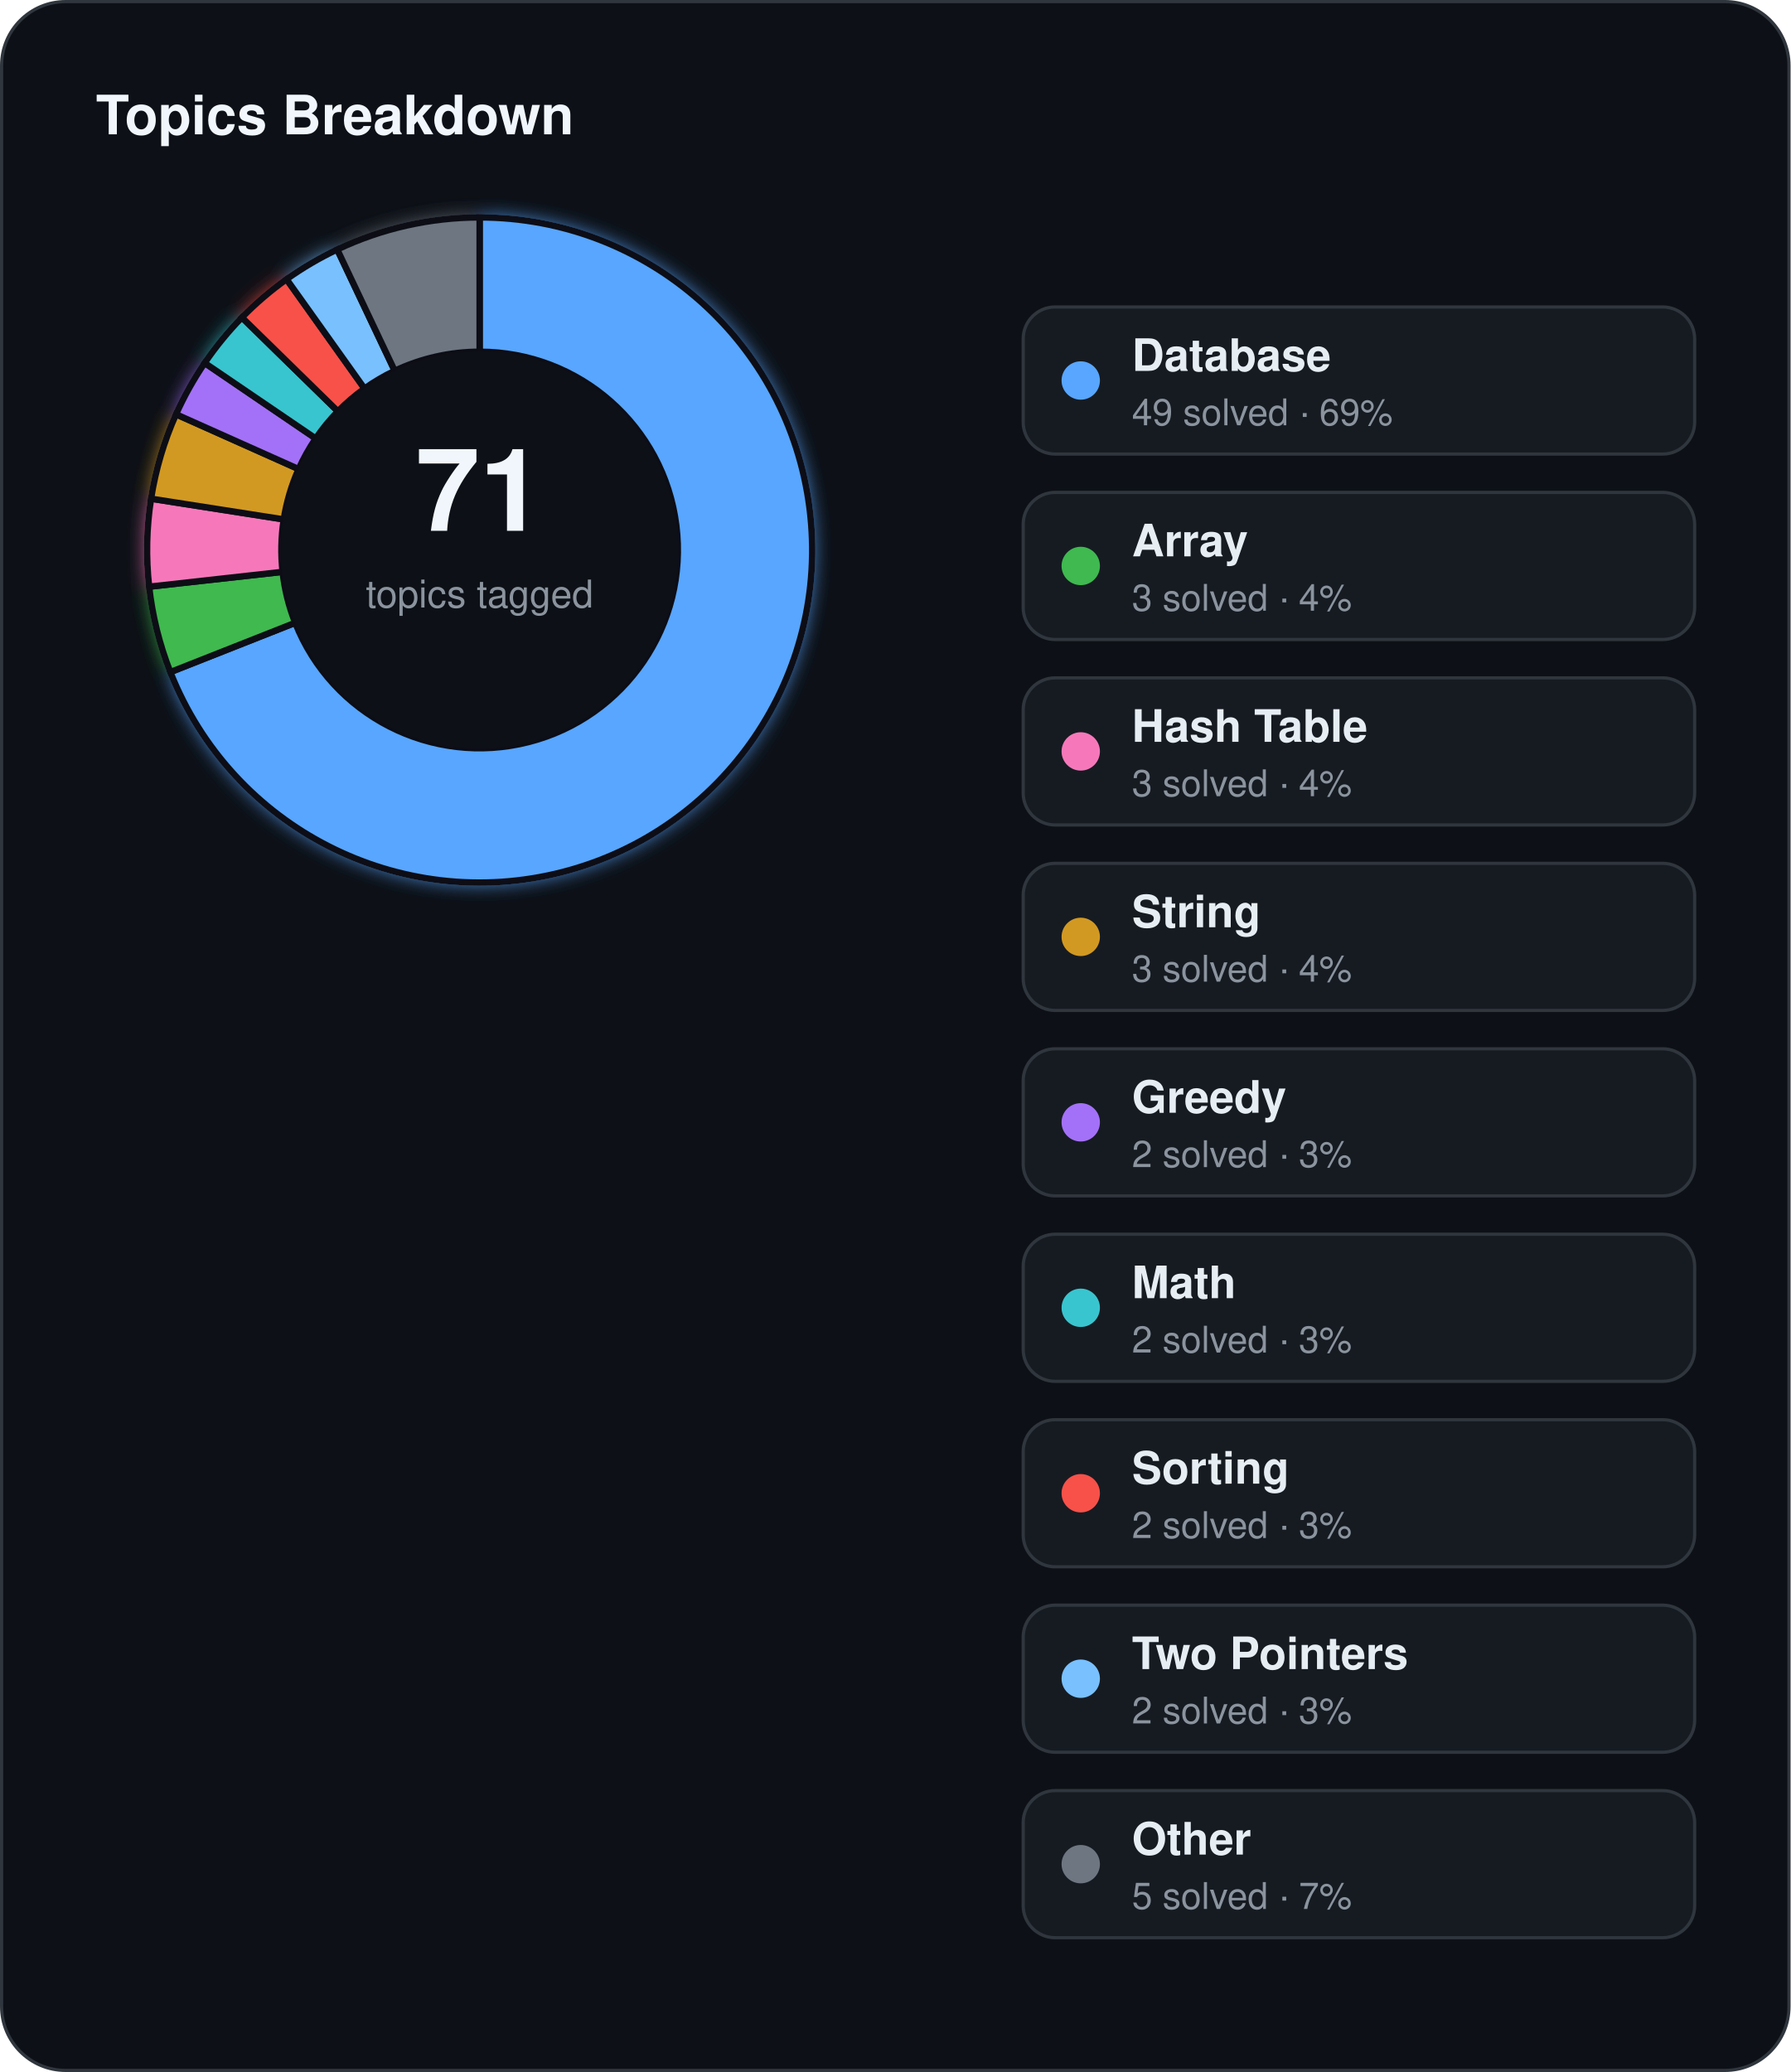
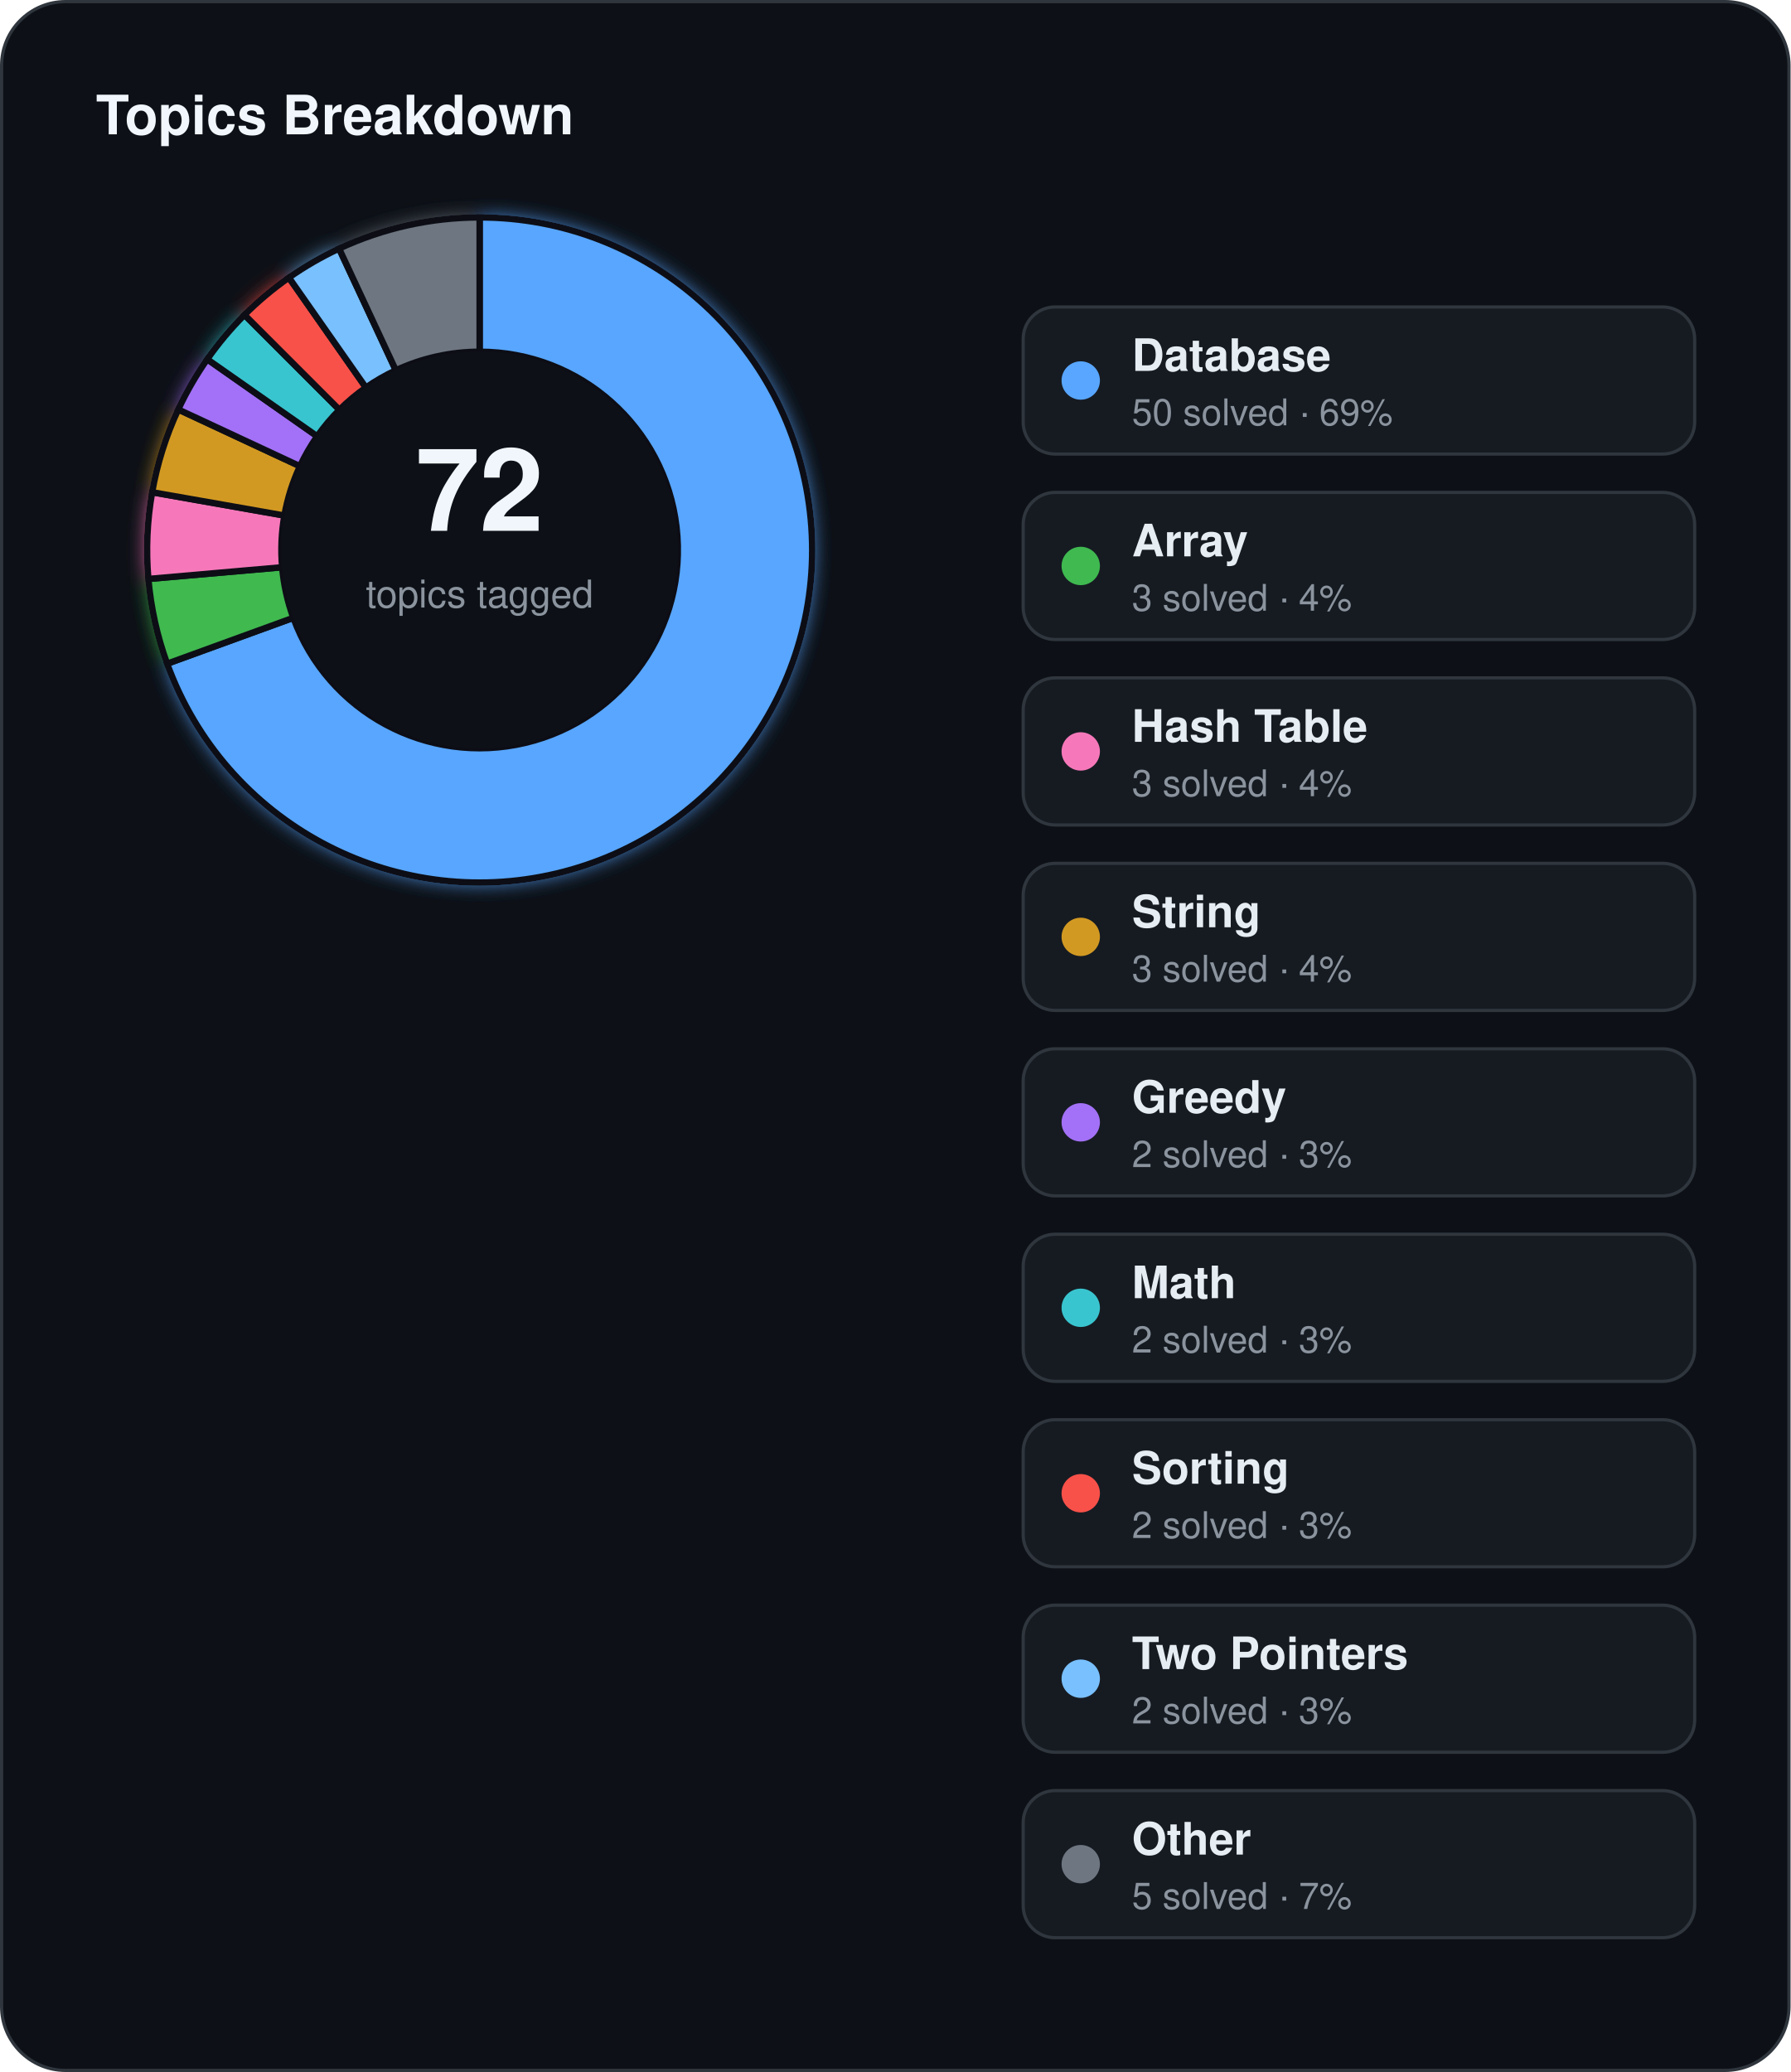
<svg xmlns="http://www.w3.org/2000/svg" width="560" height="648" viewBox="0 0 560 648">
  <defs>
    <filter id="topics-glow" x="-60%" y="-60%" width="220%" height="220%">
      <feGaussianBlur stdDeviation="3" result="blur" />
      <feMerge>
        <feMergeNode in="blur" />
        <feMergeNode in="SourceGraphic" />
      </feMerge>
    </filter>
  </defs>
  <rect x="0.5" y="0.5" width="559" height="647" rx="20" fill="#0d1117" stroke="#30363d" stroke-width="1" />
  <text x="30" y="42" fill="#f0f6fc" font-family="Segoe UI, Helvetica, Arial, sans-serif" font-size="17" font-weight="700">Topics Breakdown</text>
  <g filter="url(#topics-glow)">
-     <path d="M 150.00,68.00 A 104,104 0 1 1 53.27,210.20 L 92.33,194.77 A 62,62 0 1 0 150.00,110.00 Z" fill="#58a6ff" stroke="#0d1117" stroke-width="2" />
-     <path d="M 53.27,210.20 A 104,104 0 0 1 46.64,183.48 L 88.38,178.84 A 62,62 0 0 0 92.33,194.77 Z" fill="#3fb950" stroke="#0d1117" stroke-width="2" />
-     <path d="M 46.64,183.48 A 104,104 0 0 1 47.24,155.96 L 88.74,162.44 A 62,62 0 0 0 88.38,178.84 Z" fill="#f778ba" stroke="#0d1117" stroke-width="2" />
-     <path d="M 47.24,155.96 A 104,104 0 0 1 55.05,129.56 L 93.40,146.70 A 62,62 0 0 0 88.74,162.44 Z" fill="#d29922" stroke="#0d1117" stroke-width="2" />
-     <path d="M 55.05,129.56 A 104,104 0 0 1 64.01,113.51 L 98.74,137.13 A 62,62 0 0 0 93.40,146.70 Z" fill="#a371f7" stroke="#0d1117" stroke-width="2" />
-     <path d="M 64.01,113.51 A 104,104 0 0 1 75.65,99.28 L 105.68,128.65 A 62,62 0 0 0 98.74,137.13 Z" fill="#39c5cf" stroke="#0d1117" stroke-width="2" />
-     <path d="M 75.65,99.28 A 104,104 0 0 1 89.62,87.32 L 114.00,121.52 A 62,62 0 0 0 105.68,128.65 Z" fill="#f85149" stroke="#0d1117" stroke-width="2" />
-     <path d="M 89.62,87.32 A 104,104 0 0 1 105.47,78.02 L 123.45,115.97 A 62,62 0 0 0 114.00,121.52 Z" fill="#79c0ff" stroke="#0d1117" stroke-width="2" />
-     <path d="M 105.47,78.02 A 104,104 0 0 1 150.00,68.00 L 150.00,110.00 A 62,62 0 0 0 123.45,115.97 Z" fill="#6e7681" stroke="#0d1117" stroke-width="2" />
+     <path d="M 150.00,68.00 A 104,104 0 1 1 52.27,207.57 L 91.74,193.21 A 62,62 0 1 0 150.00,110.00 Z" fill="#58a6ff" stroke="#0d1117" stroke-width="2" />
+     <path d="M 52.27,207.57 A 104,104 0 0 1 46.40,181.06 L 88.24,177.40 A 62,62 0 0 0 91.74,193.21 Z" fill="#3fb950" stroke="#0d1117" stroke-width="2" />
+     <path d="M 46.40,181.06 A 104,104 0 0 1 47.58,153.94 L 88.94,161.23 A 62,62 0 0 0 88.24,177.40 Z" fill="#f778ba" stroke="#0d1117" stroke-width="2" />
+     <path d="M 47.58,153.94 A 104,104 0 0 1 55.74,128.05 L 93.81,145.80 A 62,62 0 0 0 88.94,161.23 Z" fill="#d29922" stroke="#0d1117" stroke-width="2" />
+     <path d="M 55.74,128.05 A 104,104 0 0 1 64.81,112.35 L 99.21,136.44 A 62,62 0 0 0 93.81,145.80 Z" fill="#a371f7" stroke="#0d1117" stroke-width="2" />
+     <path d="M 64.81,112.35 A 104,104 0 0 1 76.46,98.46 L 106.16,128.16 A 62,62 0 0 0 99.21,136.44 Z" fill="#39c5cf" stroke="#0d1117" stroke-width="2" />
+     <path d="M 76.46,98.46 A 104,104 0 0 1 90.35,86.81 L 114.44,121.21 A 62,62 0 0 0 106.16,128.16 Z" fill="#f85149" stroke="#0d1117" stroke-width="2" />
+     <path d="M 90.35,86.81 A 104,104 0 0 1 106.05,77.74 L 123.80,115.81 A 62,62 0 0 0 114.44,121.21 Z" fill="#79c0ff" stroke="#0d1117" stroke-width="2" />
+     <path d="M 106.05,77.74 A 104,104 0 0 1 150.00,68.00 L 150.00,110.00 A 62,62 0 0 0 123.80,115.81 Z" fill="#6e7681" stroke="#0d1117" stroke-width="2" />
  </g>
  <circle cx="150" cy="172" r="62" fill="#0d1117" />
-   <text x="150" y="166" text-anchor="middle" fill="#f0f6fc" font-family="Segoe UI, Helvetica, Arial, sans-serif" font-size="36" font-weight="700">71</text>
+   <text x="150" y="166" text-anchor="middle" fill="#f0f6fc" font-family="Segoe UI, Helvetica, Arial, sans-serif" font-size="36" font-weight="700">72</text>
  <text x="150" y="190" text-anchor="middle" fill="#8b949e" font-family="Segoe UI, Helvetica, Arial, sans-serif" font-size="12">topics tagged</text>
  <rect x="320" y="96" width="210" height="46" rx="10" fill="#161b22" stroke="#30363d" stroke-width="1" />
  <circle cx="338" cy="119" r="6" fill="#58a6ff" />
  <text x="354" y="116" fill="#e6edf3" font-family="Segoe UI, Helvetica, Arial, sans-serif" font-size="14" font-weight="600">Database</text>
-   <text x="354" y="133" fill="#8b949e" font-family="Segoe UI, Helvetica, Arial, sans-serif" font-size="11.5">49 solved · 69%</text>
+   <text x="354" y="133" fill="#8b949e" font-family="Segoe UI, Helvetica, Arial, sans-serif" font-size="11.5">50 solved · 69%</text>
  <rect x="320" y="154" width="210" height="46" rx="10" fill="#161b22" stroke="#30363d" stroke-width="1" />
  <circle cx="338" cy="177" r="6" fill="#3fb950" />
  <text x="354" y="174" fill="#e6edf3" font-family="Segoe UI, Helvetica, Arial, sans-serif" font-size="14" font-weight="600">Array</text>
  <text x="354" y="191" fill="#8b949e" font-family="Segoe UI, Helvetica, Arial, sans-serif" font-size="11.5">3 solved · 4%</text>
  <rect x="320" y="212" width="210" height="46" rx="10" fill="#161b22" stroke="#30363d" stroke-width="1" />
  <circle cx="338" cy="235" r="6" fill="#f778ba" />
  <text x="354" y="232" fill="#e6edf3" font-family="Segoe UI, Helvetica, Arial, sans-serif" font-size="14" font-weight="600">Hash Table</text>
  <text x="354" y="249" fill="#8b949e" font-family="Segoe UI, Helvetica, Arial, sans-serif" font-size="11.5">3 solved · 4%</text>
  <rect x="320" y="270" width="210" height="46" rx="10" fill="#161b22" stroke="#30363d" stroke-width="1" />
  <circle cx="338" cy="293" r="6" fill="#d29922" />
  <text x="354" y="290" fill="#e6edf3" font-family="Segoe UI, Helvetica, Arial, sans-serif" font-size="14" font-weight="600">String</text>
  <text x="354" y="307" fill="#8b949e" font-family="Segoe UI, Helvetica, Arial, sans-serif" font-size="11.5">3 solved · 4%</text>
  <rect x="320" y="328" width="210" height="46" rx="10" fill="#161b22" stroke="#30363d" stroke-width="1" />
  <circle cx="338" cy="351" r="6" fill="#a371f7" />
  <text x="354" y="348" fill="#e6edf3" font-family="Segoe UI, Helvetica, Arial, sans-serif" font-size="14" font-weight="600">Greedy</text>
  <text x="354" y="365" fill="#8b949e" font-family="Segoe UI, Helvetica, Arial, sans-serif" font-size="11.5">2 solved · 3%</text>
  <rect x="320" y="386" width="210" height="46" rx="10" fill="#161b22" stroke="#30363d" stroke-width="1" />
  <circle cx="338" cy="409" r="6" fill="#39c5cf" />
  <text x="354" y="406" fill="#e6edf3" font-family="Segoe UI, Helvetica, Arial, sans-serif" font-size="14" font-weight="600">Math</text>
  <text x="354" y="423" fill="#8b949e" font-family="Segoe UI, Helvetica, Arial, sans-serif" font-size="11.5">2 solved · 3%</text>
  <rect x="320" y="444" width="210" height="46" rx="10" fill="#161b22" stroke="#30363d" stroke-width="1" />
  <circle cx="338" cy="467" r="6" fill="#f85149" />
  <text x="354" y="464" fill="#e6edf3" font-family="Segoe UI, Helvetica, Arial, sans-serif" font-size="14" font-weight="600">Sorting</text>
  <text x="354" y="481" fill="#8b949e" font-family="Segoe UI, Helvetica, Arial, sans-serif" font-size="11.5">2 solved · 3%</text>
  <rect x="320" y="502" width="210" height="46" rx="10" fill="#161b22" stroke="#30363d" stroke-width="1" />
  <circle cx="338" cy="525" r="6" fill="#79c0ff" />
  <text x="354" y="522" fill="#e6edf3" font-family="Segoe UI, Helvetica, Arial, sans-serif" font-size="14" font-weight="600">Two Pointers</text>
  <text x="354" y="539" fill="#8b949e" font-family="Segoe UI, Helvetica, Arial, sans-serif" font-size="11.5">2 solved · 3%</text>
  <rect x="320" y="560" width="210" height="46" rx="10" fill="#161b22" stroke="#30363d" stroke-width="1" />
  <circle cx="338" cy="583" r="6" fill="#6e7681" />
  <text x="354" y="580" fill="#e6edf3" font-family="Segoe UI, Helvetica, Arial, sans-serif" font-size="14" font-weight="600">Other</text>
  <text x="354" y="597" fill="#8b949e" font-family="Segoe UI, Helvetica, Arial, sans-serif" font-size="11.5">5 solved · 7%</text>
</svg>
